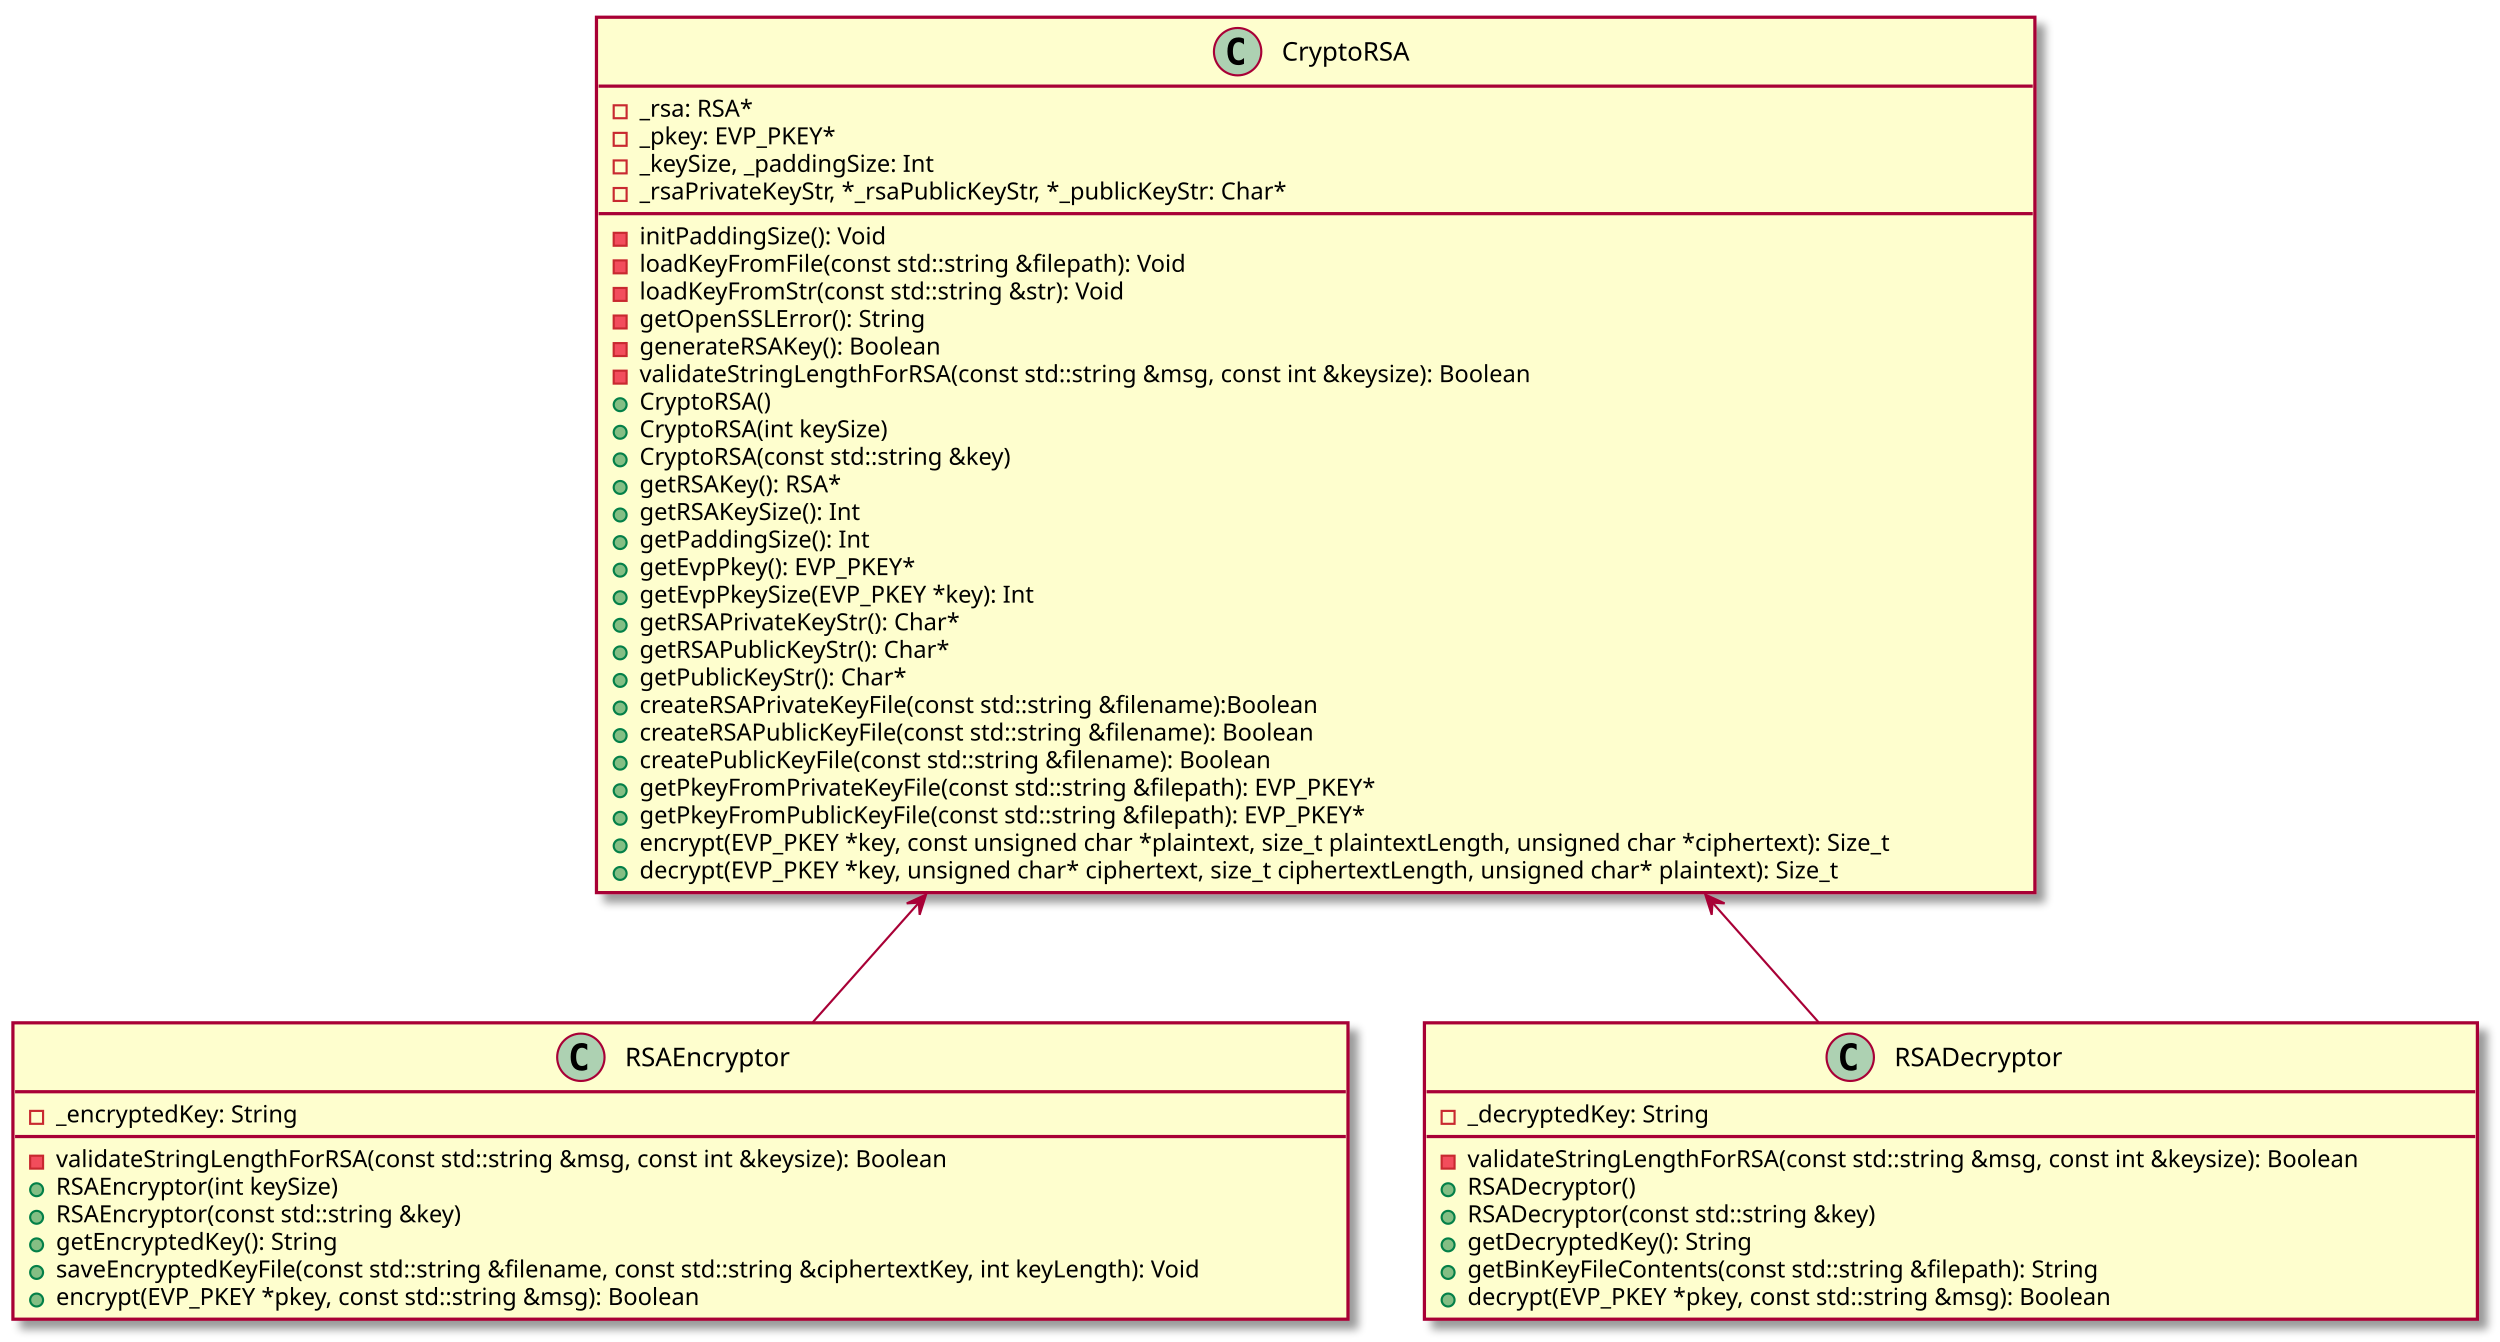
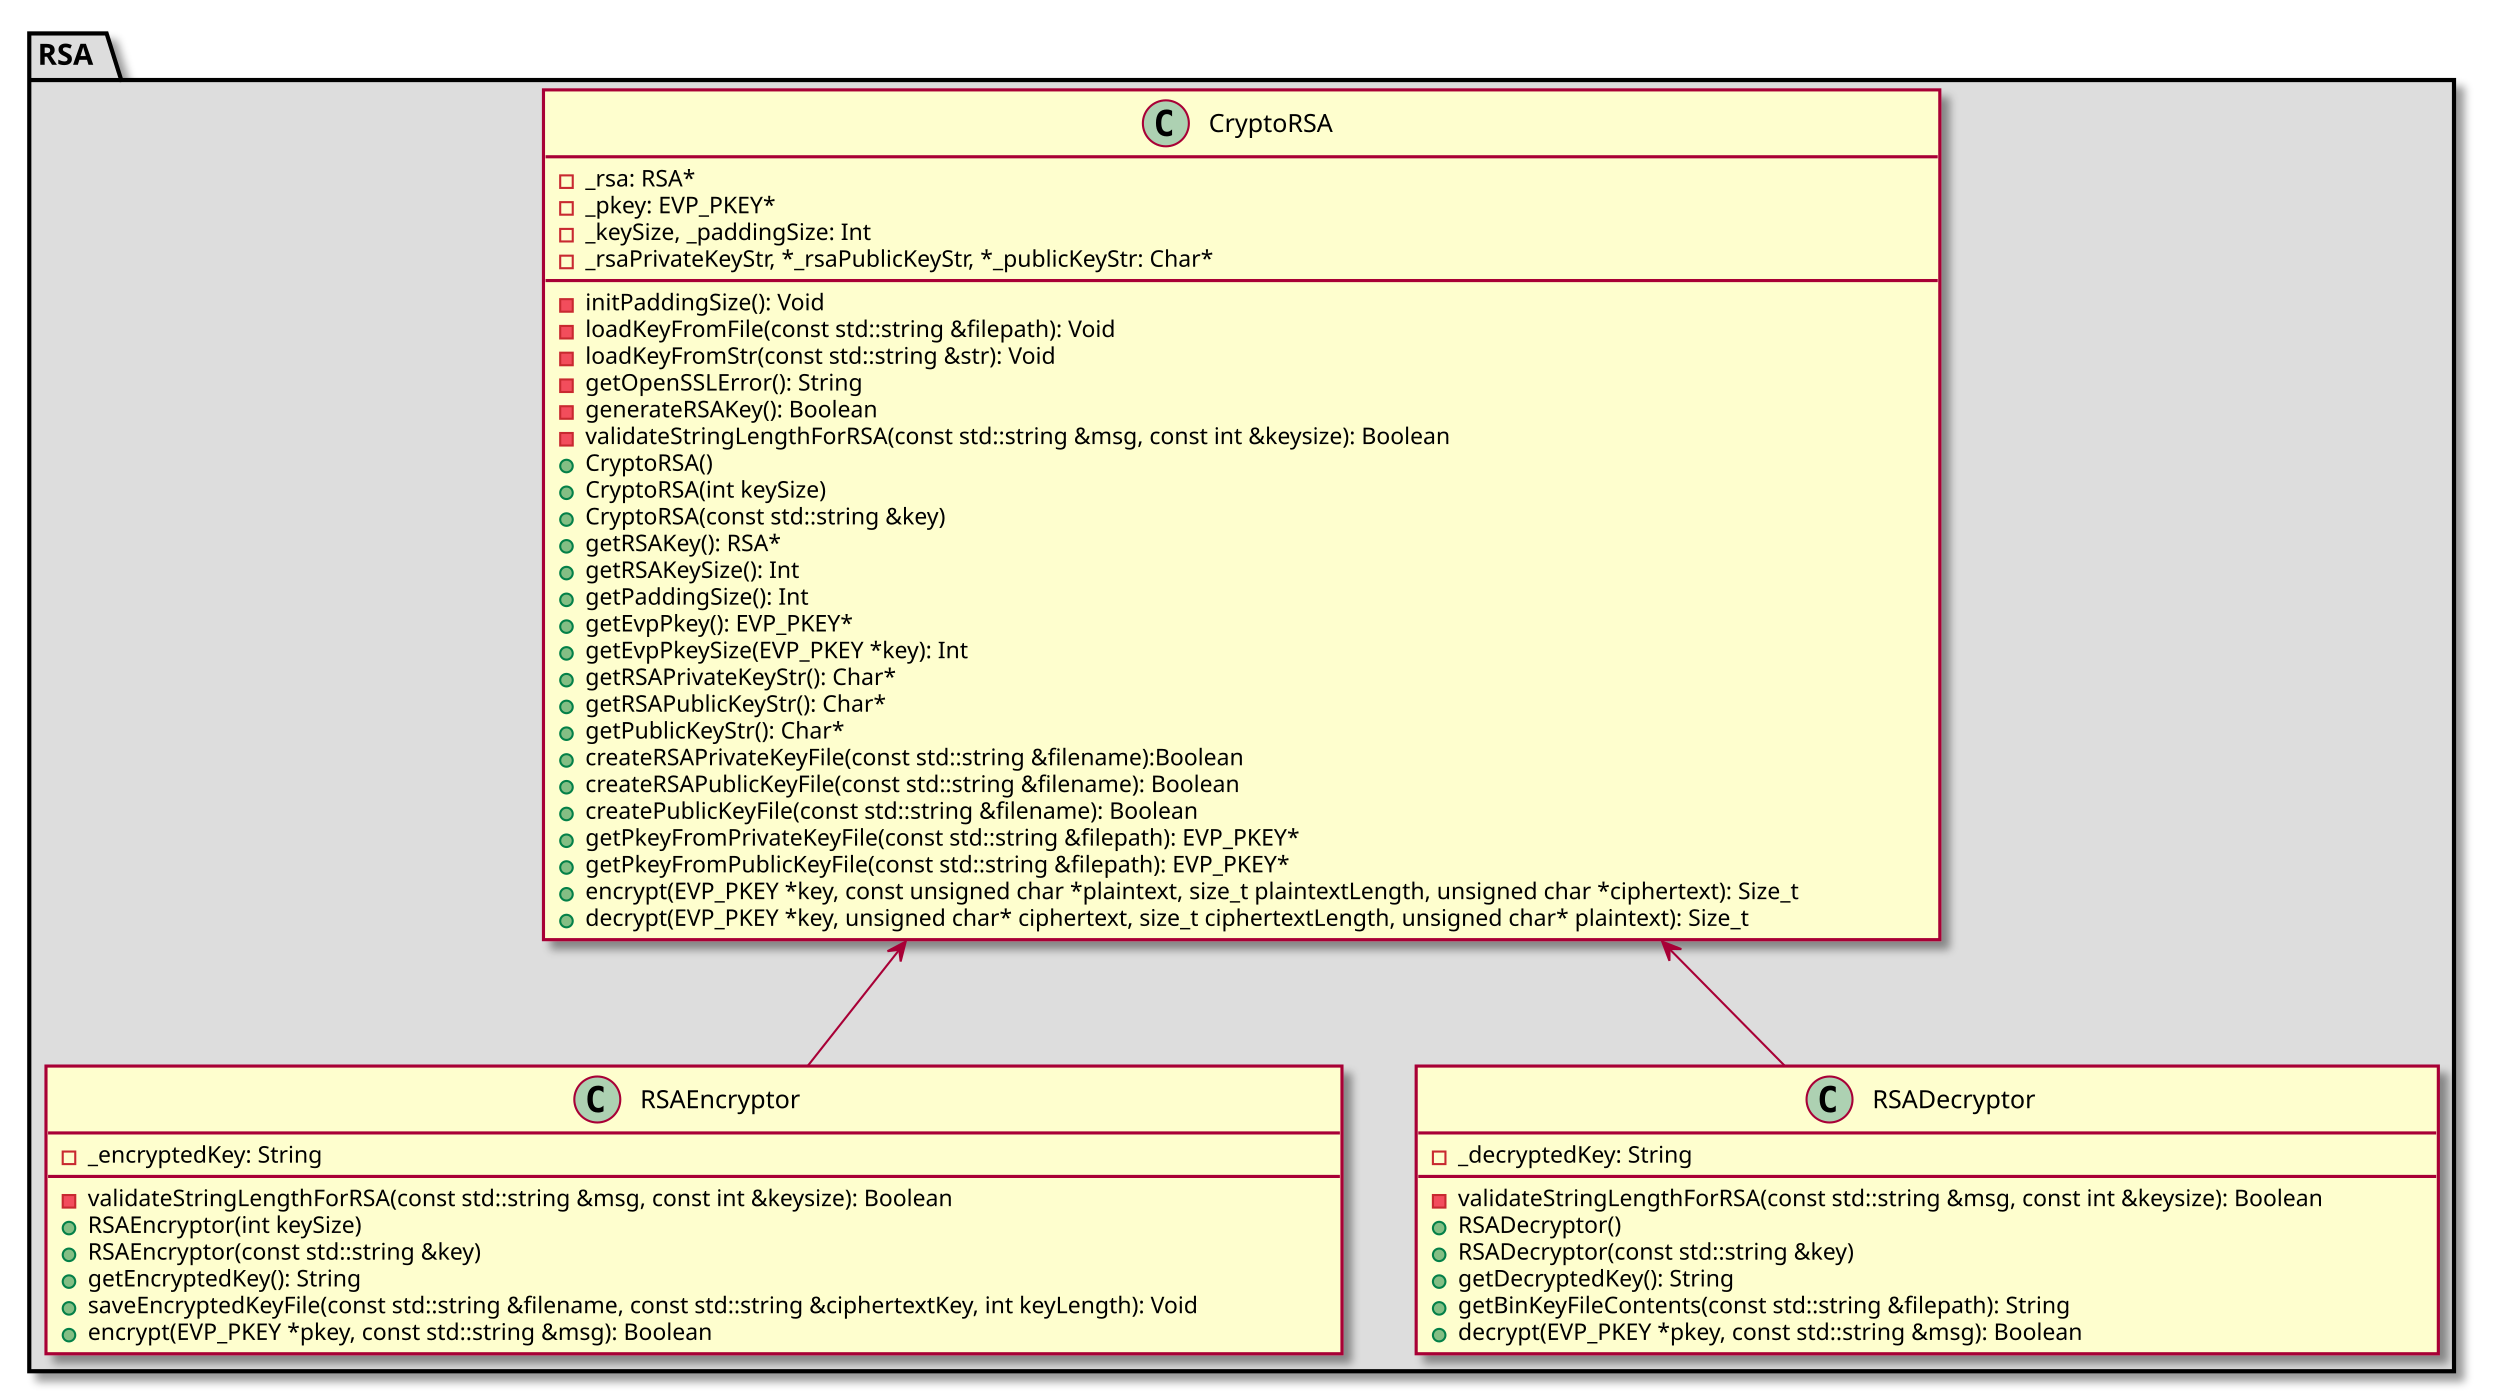
- <svg xmlns="http://www.w3.org/2000/svg" contentScriptType="application/ecmascript" contentStyleType="text/css" height="623px" preserveAspectRatio="none" style="width:1161px;height:623px;" version="1.1" viewBox="0 0 1161 623" width="1161px" zoomAndPan="magnify">
+ <svg xmlns="http://www.w3.org/2000/svg" contentScriptType="application/ecmascript" contentStyleType="text/css" height="668px" preserveAspectRatio="none" style="width:1196px;height:668px;" version="1.1" viewBox="0 0 1196 668" width="1196px" zoomAndPan="magnify">
  <defs>
-     <filter height="300%" id="f1v7wiawv6ey5e" width="300%" x="-1" y="-1">
+     <filter height="300%" id="f1wwj2ius2bdfd" width="300%" x="-1" y="-1">
      <feGaussianBlur result="blurOut" stdDeviation="2.0" />
      <feColorMatrix in="blurOut" result="blurOut2" type="matrix" values="0 0 0 0 0 0 0 0 0 0 0 0 0 0 0 0 0 0 .4 0" />
      <feOffset dx="4.0" dy="4.0" in="blurOut2" result="blurOut3" />
      <feBlend in="SourceGraphic" in2="blurOut3" mode="normal" />
    </filter>
  </defs>
  <g>
-     <rect fill="#FEFECE" filter="url(#f1v7wiawv6ey5e)" height="406.531" id="CryptoRSA" style="stroke: #A80036; stroke-width: 1.5;" width="668" x="277" y="8" />
-     <ellipse cx="574.75" cy="24" fill="#ADD1B2" rx="11" ry="11" style="stroke: #A80036; stroke-width: 1.0;" />
-     <path d="M577.719,29.641 Q577.141,29.938 576.5,30.078 Q575.859,30.234 575.156,30.234 Q572.656,30.234 571.328,28.594 Q570.016,26.938 570.016,23.812 Q570.016,20.688 571.328,19.031 Q572.656,17.375 575.156,17.375 Q575.859,17.375 576.5,17.531 Q577.156,17.688 577.719,17.984 L577.719,20.703 Q577.094,20.125 576.5,19.859 Q575.906,19.578 575.281,19.578 Q573.938,19.578 573.25,20.656 Q572.562,21.719 572.562,23.812 Q572.562,25.906 573.25,26.984 Q573.938,28.047 575.281,28.047 Q575.906,28.047 576.5,27.781 Q577.094,27.5 577.719,26.922 L577.719,29.641 Z " />
-     <text fill="#000000" font-family="sans-serif" font-size="12" lengthAdjust="spacingAndGlyphs" textLength="64" x="595.25" y="28.154">CryptoRSA</text>
-     <line style="stroke: #A80036; stroke-width: 1.5;" x1="278" x2="944" y1="40" y2="40" />
-     <rect fill="none" height="6" style="stroke: #C82930; stroke-width: 1.0;" width="6" x="285" y="48.902" />
-     <text fill="#000000" font-family="sans-serif" font-size="11" lengthAdjust="spacingAndGlyphs" textLength="61" x="297" y="54.21">_rsa: RSA*</text>
-     <rect fill="none" height="6" style="stroke: #C82930; stroke-width: 1.0;" width="6" x="285" y="61.707" />
-     <text fill="#000000" font-family="sans-serif" font-size="11" lengthAdjust="spacingAndGlyphs" textLength="101" x="297" y="67.015">_pkey: EVP_PKEY*</text>
-     <rect fill="none" height="6" style="stroke: #C82930; stroke-width: 1.0;" width="6" x="285" y="74.512" />
-     <text fill="#000000" font-family="sans-serif" font-size="11" lengthAdjust="spacingAndGlyphs" textLength="152" x="297" y="79.82">_keySize, _paddingSize: Int</text>
-     <rect fill="none" height="6" style="stroke: #C82930; stroke-width: 1.0;" width="6" x="285" y="87.316" />
-     <text fill="#000000" font-family="sans-serif" font-size="11" lengthAdjust="spacingAndGlyphs" textLength="341" x="297" y="92.624">_rsaPrivateKeyStr, *_rsaPublicKeyStr, *_publicKeyStr: Char*</text>
-     <line style="stroke: #A80036; stroke-width: 1.5;" x1="278" x2="944" y1="99.219" y2="99.219" />
-     <rect fill="#F24D5C" height="6" style="stroke: #C82930; stroke-width: 1.0;" width="6" x="285" y="108.121" />
-     <text fill="#000000" font-family="sans-serif" font-size="11" lengthAdjust="spacingAndGlyphs" textLength="125" x="297" y="113.429">initPaddingSize(): Void</text>
-     <rect fill="#F24D5C" height="6" style="stroke: #C82930; stroke-width: 1.0;" width="6" x="285" y="120.926" />
-     <text fill="#000000" font-family="sans-serif" font-size="11" lengthAdjust="spacingAndGlyphs" textLength="282" x="297" y="126.234">loadKeyFromFile(const std::string &amp;filepath): Void</text>
-     <rect fill="#F24D5C" height="6" style="stroke: #C82930; stroke-width: 1.0;" width="6" x="285" y="133.731" />
-     <text fill="#000000" font-family="sans-serif" font-size="11" lengthAdjust="spacingAndGlyphs" textLength="254" x="297" y="139.039">loadKeyFromStr(const std::string &amp;str): Void</text>
-     <rect fill="#F24D5C" height="6" style="stroke: #C82930; stroke-width: 1.0;" width="6" x="285" y="146.535" />
-     <text fill="#000000" font-family="sans-serif" font-size="11" lengthAdjust="spacingAndGlyphs" textLength="149" x="297" y="151.843">getOpenSSLError(): String</text>
-     <rect fill="#F24D5C" height="6" style="stroke: #C82930; stroke-width: 1.0;" width="6" x="285" y="159.34" />
-     <text fill="#000000" font-family="sans-serif" font-size="11" lengthAdjust="spacingAndGlyphs" textLength="155" x="297" y="164.648">generateRSAKey(): Boolean</text>
-     <rect fill="#F24D5C" height="6" style="stroke: #C82930; stroke-width: 1.0;" width="6" x="285" y="172.144" />
-     <text fill="#000000" font-family="sans-serif" font-size="11" lengthAdjust="spacingAndGlyphs" textLength="463" x="297" y="177.453">validateStringLengthForRSA(const std::string &amp;msg, const int &amp;keysize): Boolean</text>
-     <ellipse cx="288" cy="187.949" fill="#84BE84" rx="3" ry="3" style="stroke: #038048; stroke-width: 1.0;" />
-     <text fill="#000000" font-family="sans-serif" font-size="11" lengthAdjust="spacingAndGlyphs" textLength="67" x="297" y="190.257">CryptoRSA()</text>
-     <ellipse cx="288" cy="200.754" fill="#84BE84" rx="3" ry="3" style="stroke: #038048; stroke-width: 1.0;" />
-     <text fill="#000000" font-family="sans-serif" font-size="11" lengthAdjust="spacingAndGlyphs" textLength="127" x="297" y="203.062">CryptoRSA(int keySize)</text>
-     <ellipse cx="288" cy="213.559" fill="#84BE84" rx="3" ry="3" style="stroke: #038048; stroke-width: 1.0;" />
-     <text fill="#000000" font-family="sans-serif" font-size="11" lengthAdjust="spacingAndGlyphs" textLength="194" x="297" y="215.867">CryptoRSA(const std::string &amp;key)</text>
-     <ellipse cx="288" cy="226.363" fill="#84BE84" rx="3" ry="3" style="stroke: #038048; stroke-width: 1.0;" />
-     <text fill="#000000" font-family="sans-serif" font-size="11" lengthAdjust="spacingAndGlyphs" textLength="104" x="297" y="228.671">getRSAKey(): RSA*</text>
-     <ellipse cx="288" cy="239.168" fill="#84BE84" rx="3" ry="3" style="stroke: #038048; stroke-width: 1.0;" />
-     <text fill="#000000" font-family="sans-serif" font-size="11" lengthAdjust="spacingAndGlyphs" textLength="113" x="297" y="241.476">getRSAKeySize(): Int</text>
-     <ellipse cx="288" cy="251.973" fill="#84BE84" rx="3" ry="3" style="stroke: #038048; stroke-width: 1.0;" />
-     <text fill="#000000" font-family="sans-serif" font-size="11" lengthAdjust="spacingAndGlyphs" textLength="116" x="297" y="254.281">getPaddingSize(): Int</text>
-     <ellipse cx="288" cy="264.777" fill="#84BE84" rx="3" ry="3" style="stroke: #038048; stroke-width: 1.0;" />
-     <text fill="#000000" font-family="sans-serif" font-size="11" lengthAdjust="spacingAndGlyphs" textLength="141" x="297" y="267.085">getEvpPkey(): EVP_PKEY*</text>
-     <ellipse cx="288" cy="277.582" fill="#84BE84" rx="3" ry="3" style="stroke: #038048; stroke-width: 1.0;" />
-     <text fill="#000000" font-family="sans-serif" font-size="11" lengthAdjust="spacingAndGlyphs" textLength="201" x="297" y="279.89">getEvpPkeySize(EVP_PKEY *key): Int</text>
-     <ellipse cx="288" cy="290.387" fill="#84BE84" rx="3" ry="3" style="stroke: #038048; stroke-width: 1.0;" />
-     <text fill="#000000" font-family="sans-serif" font-size="11" lengthAdjust="spacingAndGlyphs" textLength="165" x="297" y="292.695">getRSAPrivateKeyStr(): Char*</text>
-     <ellipse cx="288" cy="303.191" fill="#84BE84" rx="3" ry="3" style="stroke: #038048; stroke-width: 1.0;" />
-     <text fill="#000000" font-family="sans-serif" font-size="11" lengthAdjust="spacingAndGlyphs" textLength="159" x="297" y="305.5">getRSAPublicKeyStr(): Char*</text>
-     <ellipse cx="288" cy="315.996" fill="#84BE84" rx="3" ry="3" style="stroke: #038048; stroke-width: 1.0;" />
-     <text fill="#000000" font-family="sans-serif" font-size="11" lengthAdjust="spacingAndGlyphs" textLength="137" x="297" y="318.304">getPublicKeyStr(): Char*</text>
-     <ellipse cx="288" cy="328.801" fill="#84BE84" rx="3" ry="3" style="stroke: #038048; stroke-width: 1.0;" />
-     <text fill="#000000" font-family="sans-serif" font-size="11" lengthAdjust="spacingAndGlyphs" textLength="351" x="297" y="331.109">createRSAPrivateKeyFile(const std::string &amp;filename):Boolean</text>
-     <ellipse cx="288" cy="341.606" fill="#84BE84" rx="3" ry="3" style="stroke: #038048; stroke-width: 1.0;" />
-     <text fill="#000000" font-family="sans-serif" font-size="11" lengthAdjust="spacingAndGlyphs" textLength="349" x="297" y="343.914">createRSAPublicKeyFile(const std::string &amp;filename): Boolean</text>
-     <ellipse cx="288" cy="354.41" fill="#84BE84" rx="3" ry="3" style="stroke: #038048; stroke-width: 1.0;" />
-     <text fill="#000000" font-family="sans-serif" font-size="11" lengthAdjust="spacingAndGlyphs" textLength="327" x="297" y="356.718">createPublicKeyFile(const std::string &amp;filename): Boolean</text>
-     <ellipse cx="288" cy="367.215" fill="#84BE84" rx="3" ry="3" style="stroke: #038048; stroke-width: 1.0;" />
-     <text fill="#000000" font-family="sans-serif" font-size="11" lengthAdjust="spacingAndGlyphs" textLength="378" x="297" y="369.523">getPkeyFromPrivateKeyFile(const std::string &amp;filepath): EVP_PKEY*</text>
-     <ellipse cx="288" cy="380.019" fill="#84BE84" rx="3" ry="3" style="stroke: #038048; stroke-width: 1.0;" />
-     <text fill="#000000" font-family="sans-serif" font-size="11" lengthAdjust="spacingAndGlyphs" textLength="372" x="297" y="382.328">getPkeyFromPublicKeyFile(const std::string &amp;filepath): EVP_PKEY*</text>
-     <ellipse cx="288" cy="392.824" fill="#84BE84" rx="3" ry="3" style="stroke: #038048; stroke-width: 1.0;" />
-     <text fill="#000000" font-family="sans-serif" font-size="11" lengthAdjust="spacingAndGlyphs" textLength="642" x="297" y="395.132">encrypt(EVP_PKEY *key, const unsigned char *plaintext, size_t plaintextLength, unsigned char *ciphertext): Size_t</text>
-     <ellipse cx="288" cy="405.629" fill="#84BE84" rx="3" ry="3" style="stroke: #038048; stroke-width: 1.0;" />
-     <text fill="#000000" font-family="sans-serif" font-size="11" lengthAdjust="spacingAndGlyphs" textLength="615" x="297" y="407.937">decrypt(EVP_PKEY *key, unsigned char* ciphertext, size_t ciphertextLength, unsigned char* plaintext): Size_t</text>
-     <rect fill="#FEFECE" filter="url(#f1v7wiawv6ey5e)" height="137.633" id="RSAEncryptor" style="stroke: #A80036; stroke-width: 1.5;" width="620" x="6" y="475" />
-     <ellipse cx="269.75" cy="491" fill="#ADD1B2" rx="11" ry="11" style="stroke: #A80036; stroke-width: 1.0;" />
-     <path d="M272.719,496.641 Q272.141,496.938 271.5,497.078 Q270.859,497.234 270.156,497.234 Q267.656,497.234 266.328,495.594 Q265.016,493.938 265.016,490.812 Q265.016,487.688 266.328,486.031 Q267.656,484.375 270.156,484.375 Q270.859,484.375 271.5,484.531 Q272.156,484.688 272.719,484.984 L272.719,487.703 Q272.094,487.125 271.5,486.859 Q270.906,486.578 270.281,486.578 Q268.938,486.578 268.25,487.656 Q267.562,488.719 267.562,490.812 Q267.562,492.906 268.25,493.984 Q268.938,495.047 270.281,495.047 Q270.906,495.047 271.5,494.781 Q272.094,494.5 272.719,493.922 L272.719,496.641 Z " />
-     <text fill="#000000" font-family="sans-serif" font-size="12" lengthAdjust="spacingAndGlyphs" textLength="84" x="290.25" y="495.154">RSAEncryptor</text>
-     <line style="stroke: #A80036; stroke-width: 1.5;" x1="7" x2="625" y1="507" y2="507" />
-     <rect fill="none" height="6" style="stroke: #C82930; stroke-width: 1.0;" width="6" x="14" y="515.902" />
-     <text fill="#000000" font-family="sans-serif" font-size="11" lengthAdjust="spacingAndGlyphs" textLength="124" x="26" y="521.21">_encryptedKey: String</text>
-     <line style="stroke: #A80036; stroke-width: 1.5;" x1="7" x2="625" y1="527.805" y2="527.805" />
-     <rect fill="#F24D5C" height="6" style="stroke: #C82930; stroke-width: 1.0;" width="6" x="14" y="536.707" />
-     <text fill="#000000" font-family="sans-serif" font-size="11" lengthAdjust="spacingAndGlyphs" textLength="463" x="26" y="542.015">validateStringLengthForRSA(const std::string &amp;msg, const int &amp;keysize): Boolean</text>
-     <ellipse cx="17" cy="552.512" fill="#84BE84" rx="3" ry="3" style="stroke: #038048; stroke-width: 1.0;" />
-     <text fill="#000000" font-family="sans-serif" font-size="11" lengthAdjust="spacingAndGlyphs" textLength="144" x="26" y="554.82">RSAEncryptor(int keySize)</text>
-     <ellipse cx="17" cy="565.316" fill="#84BE84" rx="3" ry="3" style="stroke: #038048; stroke-width: 1.0;" />
-     <text fill="#000000" font-family="sans-serif" font-size="11" lengthAdjust="spacingAndGlyphs" textLength="211" x="26" y="567.625">RSAEncryptor(const std::string &amp;key)</text>
-     <ellipse cx="17" cy="578.121" fill="#84BE84" rx="3" ry="3" style="stroke: #038048; stroke-width: 1.0;" />
-     <text fill="#000000" font-family="sans-serif" font-size="11" lengthAdjust="spacingAndGlyphs" textLength="144" x="26" y="580.429">getEncryptedKey(): String</text>
-     <ellipse cx="17" cy="590.926" fill="#84BE84" rx="3" ry="3" style="stroke: #038048; stroke-width: 1.0;" />
-     <text fill="#000000" font-family="sans-serif" font-size="11" lengthAdjust="spacingAndGlyphs" textLength="594" x="26" y="593.234">saveEncryptedKeyFile(const std::string &amp;filename, const std::string &amp;ciphertextKey, int keyLength): Void</text>
-     <ellipse cx="17" cy="603.731" fill="#84BE84" rx="3" ry="3" style="stroke: #038048; stroke-width: 1.0;" />
-     <text fill="#000000" font-family="sans-serif" font-size="11" lengthAdjust="spacingAndGlyphs" textLength="336" x="26" y="606.039">encrypt(EVP_PKEY *pkey, const std::string &amp;msg): Boolean</text>
-     <rect fill="#FEFECE" filter="url(#f1v7wiawv6ey5e)" height="137.633" id="RSADecryptor" style="stroke: #A80036; stroke-width: 1.5;" width="489" x="661.5" y="475" />
-     <ellipse cx="859.25" cy="491" fill="#ADD1B2" rx="11" ry="11" style="stroke: #A80036; stroke-width: 1.0;" />
-     <path d="M862.219,496.641 Q861.641,496.938 861,497.078 Q860.359,497.234 859.656,497.234 Q857.156,497.234 855.828,495.594 Q854.516,493.938 854.516,490.812 Q854.516,487.688 855.828,486.031 Q857.156,484.375 859.656,484.375 Q860.359,484.375 861,484.531 Q861.656,484.688 862.219,484.984 L862.219,487.703 Q861.594,487.125 861,486.859 Q860.406,486.578 859.781,486.578 Q858.438,486.578 857.75,487.656 Q857.062,488.719 857.062,490.812 Q857.062,492.906 857.75,493.984 Q858.438,495.047 859.781,495.047 Q860.406,495.047 861,494.781 Q861.594,494.5 862.219,493.922 L862.219,496.641 Z " />
-     <text fill="#000000" font-family="sans-serif" font-size="12" lengthAdjust="spacingAndGlyphs" textLength="85" x="879.75" y="495.154">RSADecryptor</text>
-     <line style="stroke: #A80036; stroke-width: 1.5;" x1="662.5" x2="1149.5" y1="507" y2="507" />
-     <rect fill="none" height="6" style="stroke: #C82930; stroke-width: 1.0;" width="6" x="669.5" y="515.902" />
-     <text fill="#000000" font-family="sans-serif" font-size="11" lengthAdjust="spacingAndGlyphs" textLength="124" x="681.5" y="521.21">_decryptedKey: String</text>
-     <line style="stroke: #A80036; stroke-width: 1.5;" x1="662.5" x2="1149.5" y1="527.805" y2="527.805" />
-     <rect fill="#F24D5C" height="6" style="stroke: #C82930; stroke-width: 1.0;" width="6" x="669.5" y="536.707" />
-     <text fill="#000000" font-family="sans-serif" font-size="11" lengthAdjust="spacingAndGlyphs" textLength="463" x="681.5" y="542.015">validateStringLengthForRSA(const std::string &amp;msg, const int &amp;keysize): Boolean</text>
-     <ellipse cx="672.5" cy="552.512" fill="#84BE84" rx="3" ry="3" style="stroke: #038048; stroke-width: 1.0;" />
-     <text fill="#000000" font-family="sans-serif" font-size="11" lengthAdjust="spacingAndGlyphs" textLength="85" x="681.5" y="554.82">RSADecryptor()</text>
-     <ellipse cx="672.5" cy="565.316" fill="#84BE84" rx="3" ry="3" style="stroke: #038048; stroke-width: 1.0;" />
-     <text fill="#000000" font-family="sans-serif" font-size="11" lengthAdjust="spacingAndGlyphs" textLength="212" x="681.5" y="567.625">RSADecryptor(const std::string &amp;key)</text>
-     <ellipse cx="672.5" cy="578.121" fill="#84BE84" rx="3" ry="3" style="stroke: #038048; stroke-width: 1.0;" />
-     <text fill="#000000" font-family="sans-serif" font-size="11" lengthAdjust="spacingAndGlyphs" textLength="145" x="681.5" y="580.429">getDecryptedKey(): String</text>
-     <ellipse cx="672.5" cy="590.926" fill="#84BE84" rx="3" ry="3" style="stroke: #038048; stroke-width: 1.0;" />
-     <text fill="#000000" font-family="sans-serif" font-size="11" lengthAdjust="spacingAndGlyphs" textLength="326" x="681.5" y="593.234">getBinKeyFileContents(const std::string &amp;filepath): String</text>
-     <ellipse cx="672.5" cy="603.731" fill="#84BE84" rx="3" ry="3" style="stroke: #038048; stroke-width: 1.0;" />
-     <text fill="#000000" font-family="sans-serif" font-size="11" lengthAdjust="spacingAndGlyphs" textLength="336" x="681.5" y="606.039">decrypt(EVP_PKEY *pkey, const std::string &amp;msg): Boolean</text>
-     <path d="M426.553,419.394 C409.092,439.074 392.37,457.922 377.453,474.735 " fill="none" id="CryptoRSA-RSAEncryptor" style="stroke: #A80036; stroke-width: 1.0;" />
-     <polygon fill="#A80036" points="430.055,415.447,421.09,419.524,426.736,419.187,427.074,424.834,430.055,415.447" style="stroke: #A80036; stroke-width: 1.0;" />
-     <path d="M795.447,419.394 C812.908,439.074 829.63,457.922 844.547,474.735 " fill="none" id="CryptoRSA-RSADecryptor" style="stroke: #A80036; stroke-width: 1.0;" />
-     <polygon fill="#A80036" points="791.945,415.447,794.926,424.834,795.264,419.187,800.91,419.524,791.945,415.447" style="stroke: #A80036; stroke-width: 1.0;" />
+     <polygon fill="#DDDDDD" filter="url(#f1wwj2ius2bdfd)" points="14,16,51,16,58,38.297,1174,38.297,1174,656,14,656,14,16" style="stroke: #000000; stroke-width: 2.0;" />
+     <line style="stroke: #000000; stroke-width: 2.0;" x1="14" x2="58" y1="38.297" y2="38.297" />
+     <text fill="#000000" font-family="sans-serif" font-size="14" font-weight="bold" lengthAdjust="spacingAndGlyphs" textLength="31" x="18" y="30.995">RSA</text>
+     <rect fill="#FEFECE" filter="url(#f1wwj2ius2bdfd)" height="406.531" id="CryptoRSA" style="stroke: #A80036; stroke-width: 1.5;" width="668" x="260" y="43" />
+     <ellipse cx="557.75" cy="59" fill="#ADD1B2" rx="11" ry="11" style="stroke: #A80036; stroke-width: 1.0;" />
+     <path d="M560.719,64.641 Q560.141,64.938 559.5,65.078 Q558.859,65.234 558.156,65.234 Q555.656,65.234 554.328,63.594 Q553.016,61.938 553.016,58.812 Q553.016,55.688 554.328,54.031 Q555.656,52.375 558.156,52.375 Q558.859,52.375 559.5,52.531 Q560.156,52.688 560.719,52.984 L560.719,55.703 Q560.094,55.125 559.5,54.859 Q558.906,54.578 558.281,54.578 Q556.938,54.578 556.25,55.656 Q555.562,56.719 555.562,58.812 Q555.562,60.906 556.25,61.984 Q556.938,63.047 558.281,63.047 Q558.906,63.047 559.5,62.781 Q560.094,62.5 560.719,61.922 L560.719,64.641 Z " />
+     <text fill="#000000" font-family="sans-serif" font-size="12" lengthAdjust="spacingAndGlyphs" textLength="64" x="578.25" y="63.154">CryptoRSA</text>
+     <line style="stroke: #A80036; stroke-width: 1.5;" x1="261" x2="927" y1="75" y2="75" />
+     <rect fill="none" height="6" style="stroke: #C82930; stroke-width: 1.0;" width="6" x="268" y="83.902" />
+     <text fill="#000000" font-family="sans-serif" font-size="11" lengthAdjust="spacingAndGlyphs" textLength="61" x="280" y="89.21">_rsa: RSA*</text>
+     <rect fill="none" height="6" style="stroke: #C82930; stroke-width: 1.0;" width="6" x="268" y="96.707" />
+     <text fill="#000000" font-family="sans-serif" font-size="11" lengthAdjust="spacingAndGlyphs" textLength="101" x="280" y="102.015">_pkey: EVP_PKEY*</text>
+     <rect fill="none" height="6" style="stroke: #C82930; stroke-width: 1.0;" width="6" x="268" y="109.512" />
+     <text fill="#000000" font-family="sans-serif" font-size="11" lengthAdjust="spacingAndGlyphs" textLength="152" x="280" y="114.82">_keySize, _paddingSize: Int</text>
+     <rect fill="none" height="6" style="stroke: #C82930; stroke-width: 1.0;" width="6" x="268" y="122.316" />
+     <text fill="#000000" font-family="sans-serif" font-size="11" lengthAdjust="spacingAndGlyphs" textLength="341" x="280" y="127.624">_rsaPrivateKeyStr, *_rsaPublicKeyStr, *_publicKeyStr: Char*</text>
+     <line style="stroke: #A80036; stroke-width: 1.5;" x1="261" x2="927" y1="134.219" y2="134.219" />
+     <rect fill="#F24D5C" height="6" style="stroke: #C82930; stroke-width: 1.0;" width="6" x="268" y="143.121" />
+     <text fill="#000000" font-family="sans-serif" font-size="11" lengthAdjust="spacingAndGlyphs" textLength="125" x="280" y="148.429">initPaddingSize(): Void</text>
+     <rect fill="#F24D5C" height="6" style="stroke: #C82930; stroke-width: 1.0;" width="6" x="268" y="155.926" />
+     <text fill="#000000" font-family="sans-serif" font-size="11" lengthAdjust="spacingAndGlyphs" textLength="282" x="280" y="161.234">loadKeyFromFile(const std::string &amp;filepath): Void</text>
+     <rect fill="#F24D5C" height="6" style="stroke: #C82930; stroke-width: 1.0;" width="6" x="268" y="168.731" />
+     <text fill="#000000" font-family="sans-serif" font-size="11" lengthAdjust="spacingAndGlyphs" textLength="254" x="280" y="174.039">loadKeyFromStr(const std::string &amp;str): Void</text>
+     <rect fill="#F24D5C" height="6" style="stroke: #C82930; stroke-width: 1.0;" width="6" x="268" y="181.535" />
+     <text fill="#000000" font-family="sans-serif" font-size="11" lengthAdjust="spacingAndGlyphs" textLength="149" x="280" y="186.843">getOpenSSLError(): String</text>
+     <rect fill="#F24D5C" height="6" style="stroke: #C82930; stroke-width: 1.0;" width="6" x="268" y="194.34" />
+     <text fill="#000000" font-family="sans-serif" font-size="11" lengthAdjust="spacingAndGlyphs" textLength="155" x="280" y="199.648">generateRSAKey(): Boolean</text>
+     <rect fill="#F24D5C" height="6" style="stroke: #C82930; stroke-width: 1.0;" width="6" x="268" y="207.144" />
+     <text fill="#000000" font-family="sans-serif" font-size="11" lengthAdjust="spacingAndGlyphs" textLength="463" x="280" y="212.453">validateStringLengthForRSA(const std::string &amp;msg, const int &amp;keysize): Boolean</text>
+     <ellipse cx="271" cy="222.949" fill="#84BE84" rx="3" ry="3" style="stroke: #038048; stroke-width: 1.0;" />
+     <text fill="#000000" font-family="sans-serif" font-size="11" lengthAdjust="spacingAndGlyphs" textLength="67" x="280" y="225.257">CryptoRSA()</text>
+     <ellipse cx="271" cy="235.754" fill="#84BE84" rx="3" ry="3" style="stroke: #038048; stroke-width: 1.0;" />
+     <text fill="#000000" font-family="sans-serif" font-size="11" lengthAdjust="spacingAndGlyphs" textLength="127" x="280" y="238.062">CryptoRSA(int keySize)</text>
+     <ellipse cx="271" cy="248.559" fill="#84BE84" rx="3" ry="3" style="stroke: #038048; stroke-width: 1.0;" />
+     <text fill="#000000" font-family="sans-serif" font-size="11" lengthAdjust="spacingAndGlyphs" textLength="194" x="280" y="250.867">CryptoRSA(const std::string &amp;key)</text>
+     <ellipse cx="271" cy="261.363" fill="#84BE84" rx="3" ry="3" style="stroke: #038048; stroke-width: 1.0;" />
+     <text fill="#000000" font-family="sans-serif" font-size="11" lengthAdjust="spacingAndGlyphs" textLength="104" x="280" y="263.671">getRSAKey(): RSA*</text>
+     <ellipse cx="271" cy="274.168" fill="#84BE84" rx="3" ry="3" style="stroke: #038048; stroke-width: 1.0;" />
+     <text fill="#000000" font-family="sans-serif" font-size="11" lengthAdjust="spacingAndGlyphs" textLength="113" x="280" y="276.476">getRSAKeySize(): Int</text>
+     <ellipse cx="271" cy="286.973" fill="#84BE84" rx="3" ry="3" style="stroke: #038048; stroke-width: 1.0;" />
+     <text fill="#000000" font-family="sans-serif" font-size="11" lengthAdjust="spacingAndGlyphs" textLength="116" x="280" y="289.281">getPaddingSize(): Int</text>
+     <ellipse cx="271" cy="299.777" fill="#84BE84" rx="3" ry="3" style="stroke: #038048; stroke-width: 1.0;" />
+     <text fill="#000000" font-family="sans-serif" font-size="11" lengthAdjust="spacingAndGlyphs" textLength="141" x="280" y="302.085">getEvpPkey(): EVP_PKEY*</text>
+     <ellipse cx="271" cy="312.582" fill="#84BE84" rx="3" ry="3" style="stroke: #038048; stroke-width: 1.0;" />
+     <text fill="#000000" font-family="sans-serif" font-size="11" lengthAdjust="spacingAndGlyphs" textLength="201" x="280" y="314.89">getEvpPkeySize(EVP_PKEY *key): Int</text>
+     <ellipse cx="271" cy="325.387" fill="#84BE84" rx="3" ry="3" style="stroke: #038048; stroke-width: 1.0;" />
+     <text fill="#000000" font-family="sans-serif" font-size="11" lengthAdjust="spacingAndGlyphs" textLength="165" x="280" y="327.695">getRSAPrivateKeyStr(): Char*</text>
+     <ellipse cx="271" cy="338.191" fill="#84BE84" rx="3" ry="3" style="stroke: #038048; stroke-width: 1.0;" />
+     <text fill="#000000" font-family="sans-serif" font-size="11" lengthAdjust="spacingAndGlyphs" textLength="159" x="280" y="340.5">getRSAPublicKeyStr(): Char*</text>
+     <ellipse cx="271" cy="350.996" fill="#84BE84" rx="3" ry="3" style="stroke: #038048; stroke-width: 1.0;" />
+     <text fill="#000000" font-family="sans-serif" font-size="11" lengthAdjust="spacingAndGlyphs" textLength="137" x="280" y="353.304">getPublicKeyStr(): Char*</text>
+     <ellipse cx="271" cy="363.801" fill="#84BE84" rx="3" ry="3" style="stroke: #038048; stroke-width: 1.0;" />
+     <text fill="#000000" font-family="sans-serif" font-size="11" lengthAdjust="spacingAndGlyphs" textLength="351" x="280" y="366.109">createRSAPrivateKeyFile(const std::string &amp;filename):Boolean</text>
+     <ellipse cx="271" cy="376.606" fill="#84BE84" rx="3" ry="3" style="stroke: #038048; stroke-width: 1.0;" />
+     <text fill="#000000" font-family="sans-serif" font-size="11" lengthAdjust="spacingAndGlyphs" textLength="349" x="280" y="378.914">createRSAPublicKeyFile(const std::string &amp;filename): Boolean</text>
+     <ellipse cx="271" cy="389.41" fill="#84BE84" rx="3" ry="3" style="stroke: #038048; stroke-width: 1.0;" />
+     <text fill="#000000" font-family="sans-serif" font-size="11" lengthAdjust="spacingAndGlyphs" textLength="327" x="280" y="391.718">createPublicKeyFile(const std::string &amp;filename): Boolean</text>
+     <ellipse cx="271" cy="402.215" fill="#84BE84" rx="3" ry="3" style="stroke: #038048; stroke-width: 1.0;" />
+     <text fill="#000000" font-family="sans-serif" font-size="11" lengthAdjust="spacingAndGlyphs" textLength="378" x="280" y="404.523">getPkeyFromPrivateKeyFile(const std::string &amp;filepath): EVP_PKEY*</text>
+     <ellipse cx="271" cy="415.019" fill="#84BE84" rx="3" ry="3" style="stroke: #038048; stroke-width: 1.0;" />
+     <text fill="#000000" font-family="sans-serif" font-size="11" lengthAdjust="spacingAndGlyphs" textLength="372" x="280" y="417.328">getPkeyFromPublicKeyFile(const std::string &amp;filepath): EVP_PKEY*</text>
+     <ellipse cx="271" cy="427.824" fill="#84BE84" rx="3" ry="3" style="stroke: #038048; stroke-width: 1.0;" />
+     <text fill="#000000" font-family="sans-serif" font-size="11" lengthAdjust="spacingAndGlyphs" textLength="642" x="280" y="430.132">encrypt(EVP_PKEY *key, const unsigned char *plaintext, size_t plaintextLength, unsigned char *ciphertext): Size_t</text>
+     <ellipse cx="271" cy="440.629" fill="#84BE84" rx="3" ry="3" style="stroke: #038048; stroke-width: 1.0;" />
+     <text fill="#000000" font-family="sans-serif" font-size="11" lengthAdjust="spacingAndGlyphs" textLength="615" x="280" y="442.937">decrypt(EVP_PKEY *key, unsigned char* ciphertext, size_t ciphertextLength, unsigned char* plaintext): Size_t</text>
+     <rect fill="#FEFECE" filter="url(#f1wwj2ius2bdfd)" height="137.633" id="RSAEncryptor" style="stroke: #A80036; stroke-width: 1.5;" width="620" x="22" y="510" />
+     <ellipse cx="285.75" cy="526" fill="#ADD1B2" rx="11" ry="11" style="stroke: #A80036; stroke-width: 1.0;" />
+     <path d="M288.719,531.641 Q288.141,531.938 287.5,532.078 Q286.859,532.234 286.156,532.234 Q283.656,532.234 282.328,530.594 Q281.016,528.938 281.016,525.812 Q281.016,522.688 282.328,521.031 Q283.656,519.375 286.156,519.375 Q286.859,519.375 287.5,519.531 Q288.156,519.688 288.719,519.984 L288.719,522.703 Q288.094,522.125 287.5,521.859 Q286.906,521.578 286.281,521.578 Q284.938,521.578 284.25,522.656 Q283.562,523.719 283.562,525.812 Q283.562,527.906 284.25,528.984 Q284.938,530.047 286.281,530.047 Q286.906,530.047 287.5,529.781 Q288.094,529.5 288.719,528.922 L288.719,531.641 Z " />
+     <text fill="#000000" font-family="sans-serif" font-size="12" lengthAdjust="spacingAndGlyphs" textLength="84" x="306.25" y="530.154">RSAEncryptor</text>
+     <line style="stroke: #A80036; stroke-width: 1.5;" x1="23" x2="641" y1="542" y2="542" />
+     <rect fill="none" height="6" style="stroke: #C82930; stroke-width: 1.0;" width="6" x="30" y="550.902" />
+     <text fill="#000000" font-family="sans-serif" font-size="11" lengthAdjust="spacingAndGlyphs" textLength="124" x="42" y="556.21">_encryptedKey: String</text>
+     <line style="stroke: #A80036; stroke-width: 1.5;" x1="23" x2="641" y1="562.805" y2="562.805" />
+     <rect fill="#F24D5C" height="6" style="stroke: #C82930; stroke-width: 1.0;" width="6" x="30" y="571.707" />
+     <text fill="#000000" font-family="sans-serif" font-size="11" lengthAdjust="spacingAndGlyphs" textLength="463" x="42" y="577.015">validateStringLengthForRSA(const std::string &amp;msg, const int &amp;keysize): Boolean</text>
+     <ellipse cx="33" cy="587.512" fill="#84BE84" rx="3" ry="3" style="stroke: #038048; stroke-width: 1.0;" />
+     <text fill="#000000" font-family="sans-serif" font-size="11" lengthAdjust="spacingAndGlyphs" textLength="144" x="42" y="589.82">RSAEncryptor(int keySize)</text>
+     <ellipse cx="33" cy="600.316" fill="#84BE84" rx="3" ry="3" style="stroke: #038048; stroke-width: 1.0;" />
+     <text fill="#000000" font-family="sans-serif" font-size="11" lengthAdjust="spacingAndGlyphs" textLength="211" x="42" y="602.625">RSAEncryptor(const std::string &amp;key)</text>
+     <ellipse cx="33" cy="613.121" fill="#84BE84" rx="3" ry="3" style="stroke: #038048; stroke-width: 1.0;" />
+     <text fill="#000000" font-family="sans-serif" font-size="11" lengthAdjust="spacingAndGlyphs" textLength="144" x="42" y="615.429">getEncryptedKey(): String</text>
+     <ellipse cx="33" cy="625.926" fill="#84BE84" rx="3" ry="3" style="stroke: #038048; stroke-width: 1.0;" />
+     <text fill="#000000" font-family="sans-serif" font-size="11" lengthAdjust="spacingAndGlyphs" textLength="594" x="42" y="628.234">saveEncryptedKeyFile(const std::string &amp;filename, const std::string &amp;ciphertextKey, int keyLength): Void</text>
+     <ellipse cx="33" cy="638.731" fill="#84BE84" rx="3" ry="3" style="stroke: #038048; stroke-width: 1.0;" />
+     <text fill="#000000" font-family="sans-serif" font-size="11" lengthAdjust="spacingAndGlyphs" textLength="336" x="42" y="641.039">encrypt(EVP_PKEY *pkey, const std::string &amp;msg): Boolean</text>
+     <rect fill="#FEFECE" filter="url(#f1wwj2ius2bdfd)" height="137.633" id="RSADecryptor" style="stroke: #A80036; stroke-width: 1.5;" width="489" x="677.5" y="510" />
+     <ellipse cx="875.25" cy="526" fill="#ADD1B2" rx="11" ry="11" style="stroke: #A80036; stroke-width: 1.0;" />
+     <path d="M878.219,531.641 Q877.641,531.938 877,532.078 Q876.359,532.234 875.656,532.234 Q873.156,532.234 871.828,530.594 Q870.516,528.938 870.516,525.812 Q870.516,522.688 871.828,521.031 Q873.156,519.375 875.656,519.375 Q876.359,519.375 877,519.531 Q877.656,519.688 878.219,519.984 L878.219,522.703 Q877.594,522.125 877,521.859 Q876.406,521.578 875.781,521.578 Q874.438,521.578 873.75,522.656 Q873.062,523.719 873.062,525.812 Q873.062,527.906 873.75,528.984 Q874.438,530.047 875.781,530.047 Q876.406,530.047 877,529.781 Q877.594,529.5 878.219,528.922 L878.219,531.641 Z " />
+     <text fill="#000000" font-family="sans-serif" font-size="12" lengthAdjust="spacingAndGlyphs" textLength="85" x="895.75" y="530.154">RSADecryptor</text>
+     <line style="stroke: #A80036; stroke-width: 1.5;" x1="678.5" x2="1165.5" y1="542" y2="542" />
+     <rect fill="none" height="6" style="stroke: #C82930; stroke-width: 1.0;" width="6" x="685.5" y="550.902" />
+     <text fill="#000000" font-family="sans-serif" font-size="11" lengthAdjust="spacingAndGlyphs" textLength="124" x="697.5" y="556.21">_decryptedKey: String</text>
+     <line style="stroke: #A80036; stroke-width: 1.5;" x1="678.5" x2="1165.5" y1="562.805" y2="562.805" />
+     <rect fill="#F24D5C" height="6" style="stroke: #C82930; stroke-width: 1.0;" width="6" x="685.5" y="571.707" />
+     <text fill="#000000" font-family="sans-serif" font-size="11" lengthAdjust="spacingAndGlyphs" textLength="463" x="697.5" y="577.015">validateStringLengthForRSA(const std::string &amp;msg, const int &amp;keysize): Boolean</text>
+     <ellipse cx="688.5" cy="587.512" fill="#84BE84" rx="3" ry="3" style="stroke: #038048; stroke-width: 1.0;" />
+     <text fill="#000000" font-family="sans-serif" font-size="11" lengthAdjust="spacingAndGlyphs" textLength="85" x="697.5" y="589.82">RSADecryptor()</text>
+     <ellipse cx="688.5" cy="600.316" fill="#84BE84" rx="3" ry="3" style="stroke: #038048; stroke-width: 1.0;" />
+     <text fill="#000000" font-family="sans-serif" font-size="11" lengthAdjust="spacingAndGlyphs" textLength="212" x="697.5" y="602.625">RSADecryptor(const std::string &amp;key)</text>
+     <ellipse cx="688.5" cy="613.121" fill="#84BE84" rx="3" ry="3" style="stroke: #038048; stroke-width: 1.0;" />
+     <text fill="#000000" font-family="sans-serif" font-size="11" lengthAdjust="spacingAndGlyphs" textLength="145" x="697.5" y="615.429">getDecryptedKey(): String</text>
+     <ellipse cx="688.5" cy="625.926" fill="#84BE84" rx="3" ry="3" style="stroke: #038048; stroke-width: 1.0;" />
+     <text fill="#000000" font-family="sans-serif" font-size="11" lengthAdjust="spacingAndGlyphs" textLength="326" x="697.5" y="628.234">getBinKeyFileContents(const std::string &amp;filepath): String</text>
+     <ellipse cx="688.5" cy="638.731" fill="#84BE84" rx="3" ry="3" style="stroke: #038048; stroke-width: 1.0;" />
+     <text fill="#000000" font-family="sans-serif" font-size="11" lengthAdjust="spacingAndGlyphs" textLength="336" x="697.5" y="641.039">decrypt(EVP_PKEY *pkey, const std::string &amp;msg): Boolean</text>
+     <path d="M430.186,454.394 C414.679,474.074 399.827,492.922 386.579,509.735 " fill="none" id="CryptoRSA-RSAEncryptor" style="stroke: #A80036; stroke-width: 1.0;" />
+     <polygon fill="#A80036" points="433.296,450.447,424.584,455.04,430.201,454.374,430.868,459.992,433.296,450.447" style="stroke: #A80036; stroke-width: 1.0;" />
+     <path d="M799.08,454.394 C818.494,474.074 837.087,492.922 853.672,509.735 " fill="none" id="CryptoRSA-RSADecryptor" style="stroke: #A80036; stroke-width: 1.0;" />
+     <polygon fill="#A80036" points="795.187,450.447,798.659,459.663,798.698,454.006,804.355,454.045,795.187,450.447" style="stroke: #A80036; stroke-width: 1.0;" />
  </g>
</svg>
